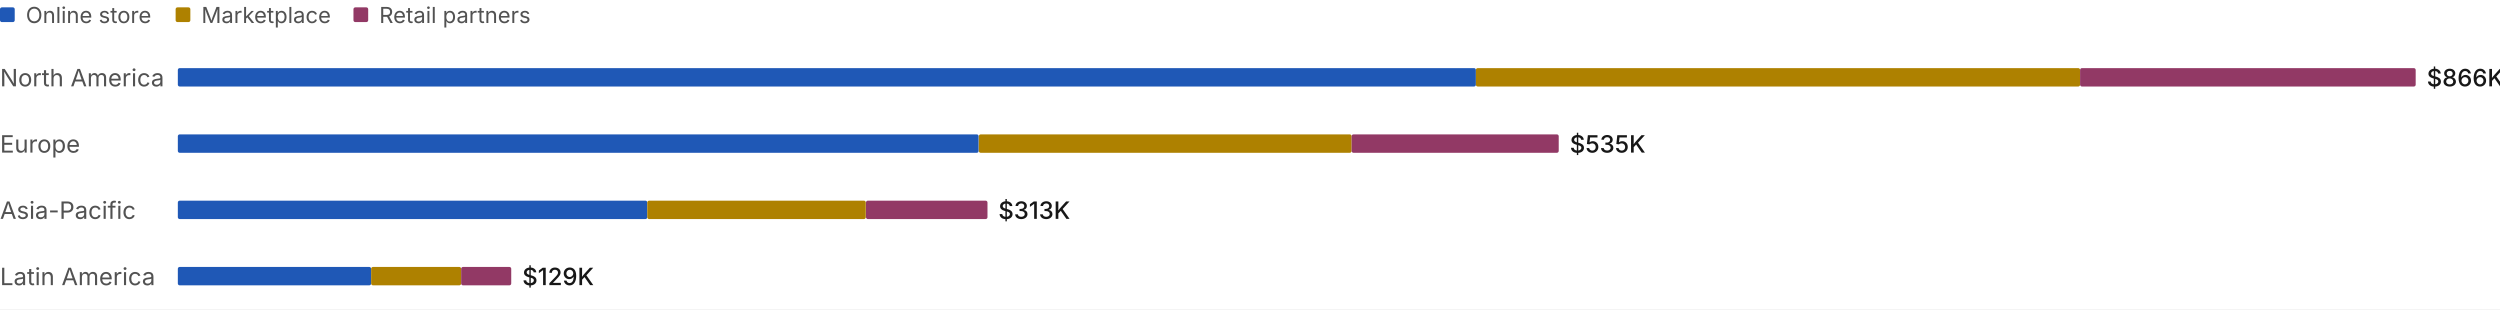
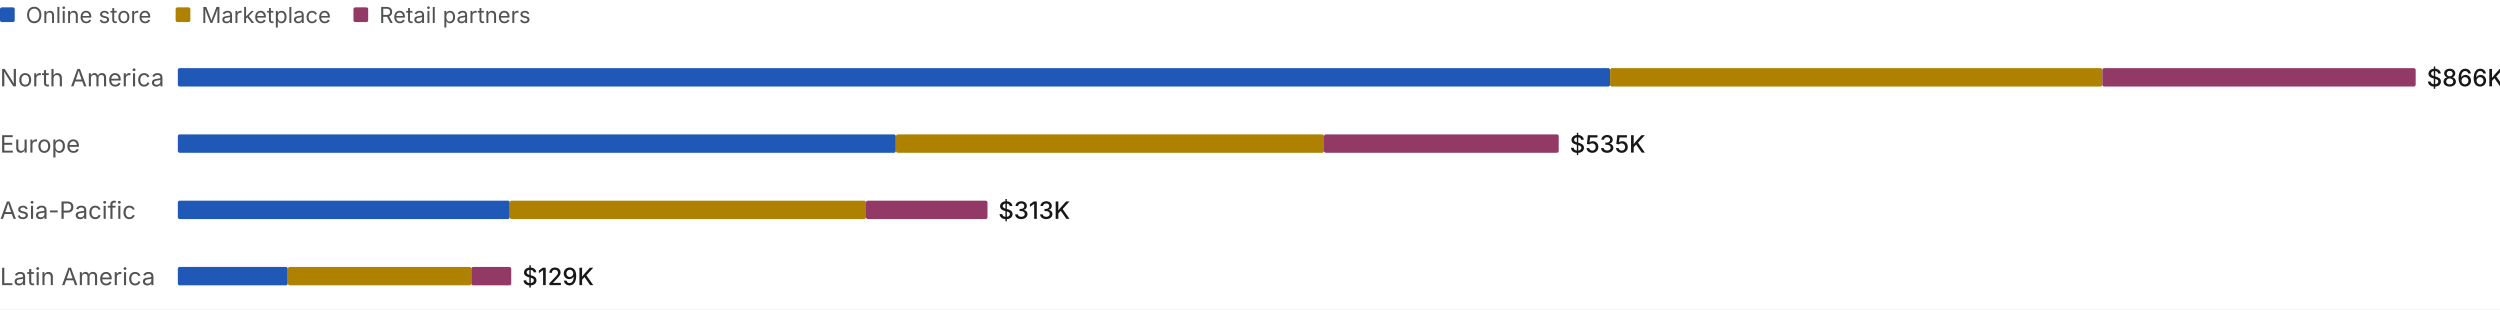
- <svg xmlns="http://www.w3.org/2000/svg" font-family="IBM Plex Sans, system-ui, -apple-system, &quot;Segoe UI&quot;, sans-serif" width="1358" height="168" viewBox="0 0 1358 168" role="img" aria-label="Revenue by region and channel" data-hm-kind="bar" data-hm-o="h" data-hm-band="24,168,4" data-hm-plot="0,24,1358,168">
+ <svg xmlns="http://www.w3.org/2000/svg" font-family="IBM Plex Sans, system-ui, -apple-system, &quot;Segoe UI&quot;, sans-serif" width="1358" height="168" viewBox="0 0 1358 168" role="img" aria-label="Marketplaces bring in more than half of Latin American revenue" data-hm-kind="bar" data-hm-o="h" data-hm-band="24,168,4" data-hm-plot="0,24,1358,168">
  <rect width="1358" height="168" fill="#ffffff" />
  <g class="hm-key">
    <rect x="0" y="4" width="8" height="8" rx="1" fill="#1f58b6" />
    <text x="14" y="12.5" font-size="12" fill="#525252">Online store</text>
    <rect x="95.4" y="4" width="8" height="8" rx="1" fill="#ae8100" />
    <text x="109.4" y="12.5" font-size="12" fill="#525252">Marketplace</text>
    <rect x="192" y="4" width="8" height="8" rx="1" fill="#923965" />
    <text x="206" y="12.5" font-size="12" fill="#525252">Retail partners</text>
  </g>
  <text x="0" y="46.9" font-size="13" fill="#525252">North America</text>
-   <rect x="96.6" y="37" width="705.1" height="10" rx="1" fill="#1f58b6" />
-   <rect x="801.7" y="37" width="328.2" height="10" rx="1" fill="#ae8100" />
-   <rect x="1129.9" y="37" width="182.3" height="10" rx="1" fill="#923965" />
+   <rect x="96.6" y="37" width="778" height="10" rx="1" fill="#1f58b6" />
+   <rect x="874.6" y="37" width="267.4" height="10" rx="1" fill="#ae8100" />
+   <rect x="1142" y="37" width="170.2" height="10" rx="1" fill="#923965" />
  <text x="1318.2" y="46.9" font-size="13" font-weight="500" fill="#171717">$866K</text>
  <text x="0" y="82.9" font-size="13" fill="#525252">Europe</text>
-   <rect x="96.6" y="73" width="435" height="10" rx="1" fill="#1f58b6" />
-   <rect x="531.7" y="73" width="202.5" height="10" rx="1" fill="#ae8100" />
-   <rect x="734.2" y="73" width="112.5" height="10" rx="1" fill="#923965" />
+   <rect x="96.6" y="73" width="390" height="10" rx="1" fill="#1f58b6" />
+   <rect x="486.7" y="73" width="232.5" height="10" rx="1" fill="#ae8100" />
+   <rect x="719.2" y="73" width="127.5" height="10" rx="1" fill="#923965" />
  <text x="852.7" y="82.9" font-size="13" font-weight="500" fill="#171717">$535K</text>
  <text x="0" y="118.9" font-size="13" fill="#525252">Asia-Pacific</text>
-   <rect x="96.6" y="109" width="255" height="10" rx="1" fill="#1f58b6" />
-   <rect x="351.6" y="109" width="118.7" height="10" rx="1" fill="#ae8100" />
+   <rect x="96.6" y="109" width="180.3" height="10" rx="1" fill="#1f58b6" />
+   <rect x="276.9" y="109" width="193.5" height="10" rx="1" fill="#ae8100" />
  <rect x="470.4" y="109" width="66" height="10" rx="1" fill="#923965" />
  <text x="542.3" y="118.9" font-size="13" font-weight="500" fill="#171717">$313K</text>
  <text x="0" y="154.9" font-size="13" fill="#525252">Latin America</text>
-   <rect x="96.6" y="145" width="105" height="10" rx="1" fill="#1f58b6" />
-   <rect x="201.6" y="145" width="48.9" height="10" rx="1" fill="#ae8100" />
-   <rect x="250.5" y="145" width="27.2" height="10" rx="1" fill="#923965" />
+   <rect x="96.6" y="145" width="59.7" height="10" rx="1" fill="#1f58b6" />
+   <rect x="156.4" y="145" width="99.6" height="10" rx="1" fill="#ae8100" />
+   <rect x="256" y="145" width="21.7" height="10" rx="1" fill="#923965" />
  <text x="283.7" y="154.9" font-size="13" font-weight="500" fill="#171717">$129K</text>
</svg>
